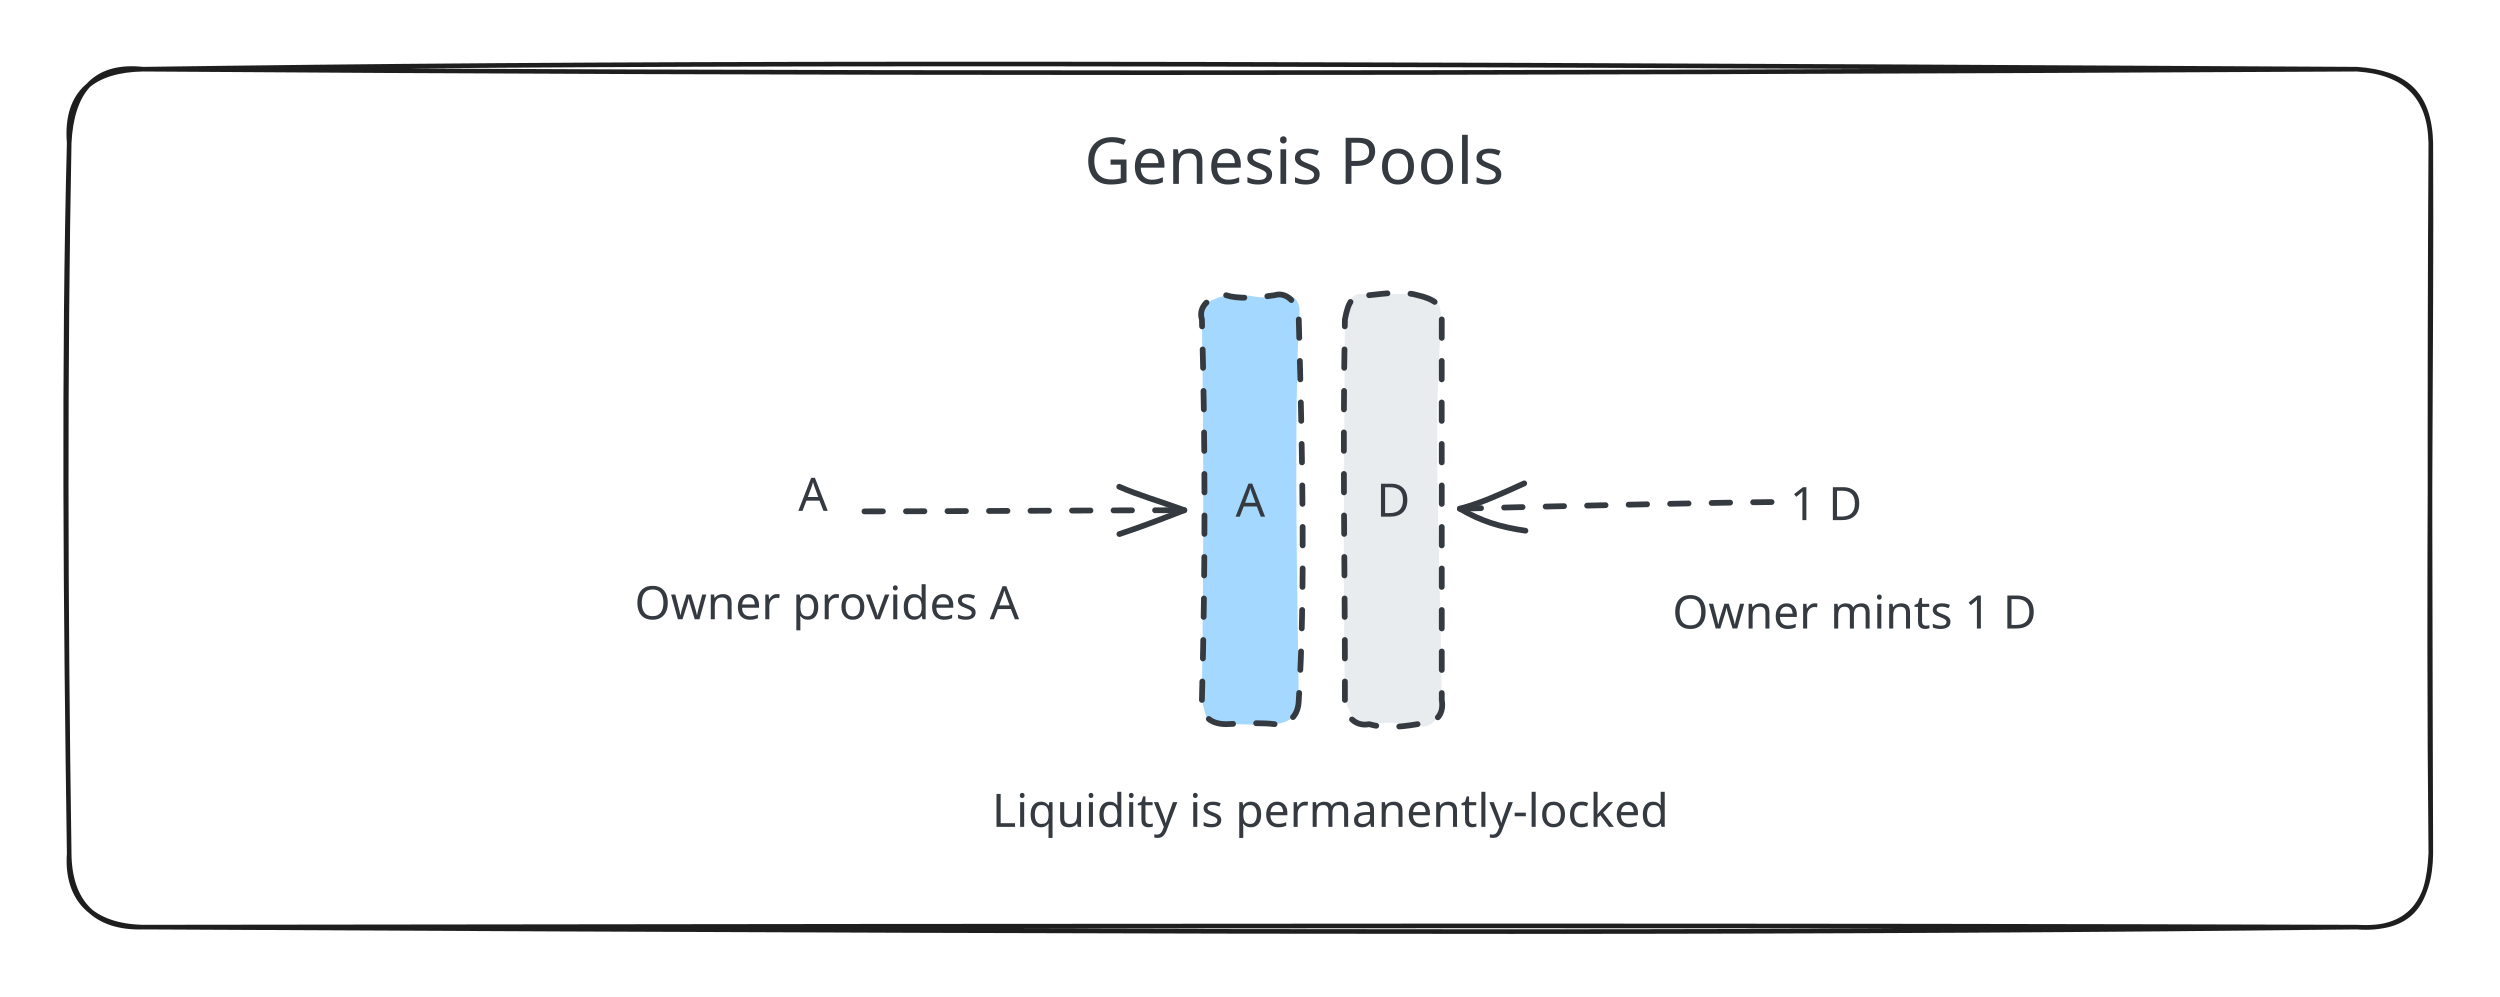
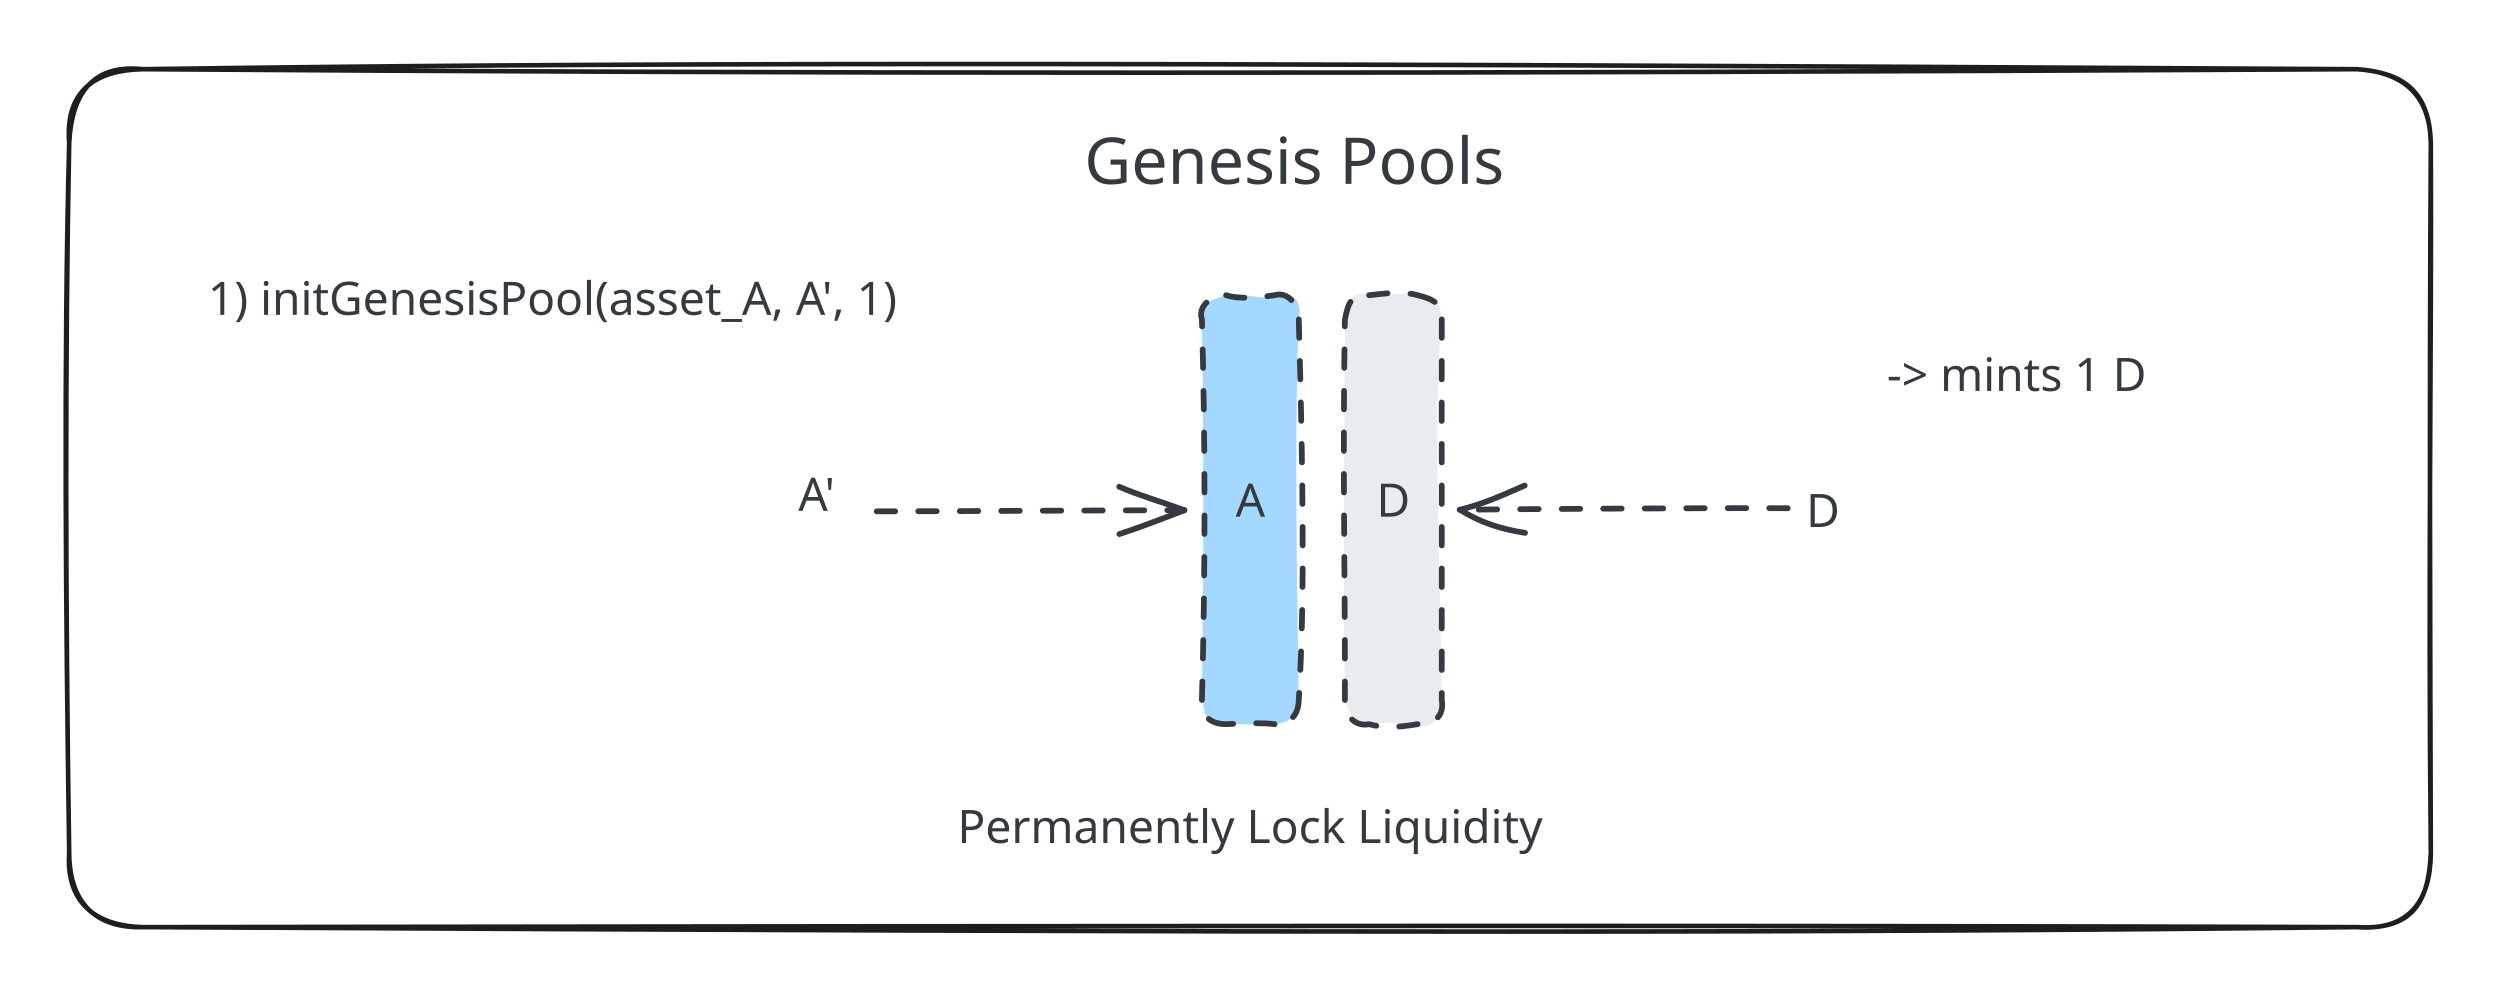
<svg xmlns="http://www.w3.org/2000/svg" version="1.1" viewBox="0 0 1084 432" width="2168" height="864">
  
-   eyJ2ZXJzaW9uIjoiMSIsImVuY29kaW5nIjoiYnN0cmluZyIsImNvbXByZXNzZWQiOnRydWUsImVuY29kZWQiOiJ4nNWa7VPaSFx1MDAxOMC/+1cw3NdK9/2l36xvtWrr1So33nRuXHUwMDE2spKUkMQkKPSm//ttXCKQXHUwMDEwSFx1MDAwNFxyysGMwu4m++zu83vewr87jUYzXHUwMDFlXHUwMDA3uvmh0dSjrnJcdTAwMWQrVFx1MDAwZs13Sfu9XHUwMDBlI8f3TFx1MDAxN0q/R/4w7KYj7ThcdTAwMGWiXHUwMDBm79+rIGj1nLjj+/1W11x1MDAxZjxepl090F5cdTAwMWOZgX+b743Gv+nf3ESh7sbK67k6vSDtyuaCgFx1MDAxN1u/+F46L+VcdTAwMTAgJCSaXHJwolx1MDAwMzNdrC3Te6vcSGc9SVNcdTAwMTN2Ru2A7l/dnzg/22B8fPfNfbjJZr11XFz3Mlx1MDAxZbupVJFvXHUwMDE2n/VFcej3dduxYnu6XHUwMDAzufbZVZaKbJ27LPSHPdvTUbJ8OGv1XHUwMDAz1XXicbo8MGt93INcdTAwMGaNrGVkvlx0XHUwMDAxW5BIKbGQjFxiQma9yfVI4IIo+77rh4kof2CCXHUwMDE1XHUwMDAxmSxcdTAwMWTV7feMQJ6VjdFSd/VtNuZhskCSrdDWTs+OXHUwMDEzWVx1MDAwNcvm0ukmQ0kghlx1MDAwMItM5mSG4MRKz/tHtrWhXHUwMDFh6JPkXHUwMDEyb+i6+e3xrMn2TPVcItNcZjxp+Z0tIVx1MDAxOX9Y1Ki8VuVO+8yjzNMy7HzuXHUwMDFmnz78o5D+OmjPljqngipcZv2H5qzn97vl951cdTAwMGWP9Siev9HjjPdXzEPX+ujgXHUwMDAy/tk53Vx1MDAxZt0415/ucredfMq2ZVx1MDAxOFjqUV0hR4JDQaVgOYV2XHUwMDFkr1/cM9fv9jNcct/JybtA1pycOagoK2VcblNAXHUwMDEwlGxlppavuU6mXG5X1YCUJC2cXCLFXHUwMDAx5UTSOaQwwy26XHUwMDExqCBtMZC8sICESY74XCJkiFx1MDAxNlx1MDAxOcNcdTAwMDJxXGIxqVx1MDAwMbG5jlx1MDAwNZYq1JJhY2jwXHUwMDFhaplJ5XvxpfMrOVx1MDAwNFx1MDAwNOZaj9TAccdzh5jqq9nBg+ZcXNOe6/RcdTAwMTK1bXaNqDqc0+jYMV5qNmDgWFbej3TNPMrxdHiyiv33Q6fneMr9viiGWbH+NDOErdwpdVSkk97UQFbS+Ghklvk4XCLKeCRMXHUwMDAwIDHLrP5TPHZ+Xn621Xnvglxcxp9HMDpcdTAwMWFcdTAwMWTY2+7jXHUwMDE4R1x1MDAxNT5cdTAwMGVzXlx1MDAxMGU9XHUwMDFjXHUwMDE1tcTtMlx1MDAxY7FcXOLkivhJw1x1MDAxZZUwM4g1Ojj0tIOrglx1MDAxMjFCSV5FV4UyilVcdTAwMTh/dDzL8Xrzgk2itUdcXFx1MDAwNu1fZ9S2XHUwMDE5PO3bXHUwMDBmXFxcdTAwMWNe7Z7I85zfM1x1MDAxOHeHiZSghSREWEpcdTAwMDEwNOZcbuXG9FSQqnhLiMT0QUhcYlx1MDAwMXKCSn7p2rOeXHUwMDE2yZcj11x1MDAxOVx1MDAxZUv/4vafb4dnVzd9cXi6XFwkYIJDbIyssbVcdTAwMThcdTAwMTPEXHUwMDAwXFyQalFcYldF8b4/XHUwMDE4OLHZ6lx1MDAwYt/x4uKWpnu3l6Bsa7Vw3mZcdTAwMTH5vlwi80Fyx/nAJfvUyKhIv8w+/3i3dHROf5PXLswu2Mn/X99cdTAwMWVhWGyd2iNBXHUwMDA0hShvsJ6yR9VR2HbaI1xiXHUwMDE4qzRIuGVcIjVpulx1MDAxMKdcZsmCZHWZp8zmZOFBi1x1MDAxMWjkMfxTZlx1MDAwMu9MsGlEjjiBRiSRndD2XHUwMDE4LMy4zHa6foM1XHUwMDFlWpbXPbj59lx1MDAwYqk/qYVYx1x1MDAxZd0tt1x1MDAwZVx1MDAxOEpcdFx0gIhI431IXHUwMDE28FZcdTAwMTiHlSxUdYwxb6EghJJSXHUwMDA0ubGewkSkXHUwMDBiMvD/tYHazalw8lpQ3jVcclZ1oVx1MDAwMJUmNeaYzVx1MDAwZed9+FNGq9rNbKfRXHUwMDEyUG6wUFBmpVYtXHUwMDE0XHUwMDE48Fx1MDAxOTM2YLtcblx1MDAwNU8l9Jf71+qGXe7ae90vey5cdTAwMWL9uneUfLpOsKn6wypcdTAwMTF+5X2nmFXYaCgg2HhcdTAwMDGCyTJWMVx1MDAxM5JyjFcv6i0/ozpZrb9cdTAwMDCBcYuKXHUwMDA0VUkxXHUwMDA3uWhqw1x1MDAwNVxi3DJcdTAwMWXHvISglEoglsC7WIBAxKhcdTAwMDZDb1p/QFx1MDAxMlG5hlZmUj2n/rC3ofrDXHUwMDEzbqVYf8iJUUf9oVxmRihJsXVKI6TE6CpnYvX6Q9xcdTAwMWTS/bbd63209tvkjnvRl2F3y12nWWCV64SbcZ1QiFx1MDAxNkmSZqPgiEG+XHUwMDA0RrxcdTAwMDCjSb5cdTAwMDBmjOFcdTAwMWFcblx1MDAxMs/HkZudenE5UMy1VuB4rI3ATtS48H03KkHT1bdxXHUwMDA1mLFcdTAwMWaUUTkndlx1MDAxMcGSqVfCXHUwMDEx0efhSEurgVx1MDAxNHCKXHUwMDExW+OJV3VcdGc7aWSEVCXfXGZcdTAwMTZEqSvdfo5vhEBcdTAwMTJcdTAwMDJcdTAwMDBcdTAwMDZcdTAwMWL3jm9cdTAwMThcdTAwMTEygZ+VtdfqezdcdTAwMDR4zT62MkUluNg4XHUwMDA1O6lBUMHY6mU1a9S+OXRPXHUwMDBmrlx1MDAwN72TT+fDs1x1MDAwM3kyXHUwMDFjbXfUi9F8nFx1MDAwYkV5lFx1MDAwYnXyriQ5XHUwMDBllVx1MDAxN1x1MDAwNSo0gCyhXHUwMDE5oMxsZO4052MnXHUwMDAwM4LSR67Z6NfNS9/8WTCC5dFcdTAwMWaEJkEhXHUwMDFjrK6W1Vx1MDAxNbjt9DdcdTAwMTDwaofzsmSszOFg2Fx1MDAwMih5JEIo50lpdLVkzGSHUNTyg4vn+5tcdTAwMTdUNlbwN2YrXHUwMDA0X0PtX+ZvYKPsafOGPM7chJvM61x1MDAxMCr1N5RDKlx0pKtXRM/vOmP7M4X9s+gjOTzvXHUwMDEz7Vx1MDAxZPe2XHUwMDFlbIQrwCawKEtNkSSlZlZcdTAwMDAgSebEPDvTXG6uXHSj5k1y9v5cctI6klT/Xo28r1x1MDAwZoaXxiB54NB4dVxuSyffKJFcdTAwMWNcdTAwMTRbp0RcIiRcdTAwMTBcdTAwMTdcdTAwMDKt7mqH36ObI3X915Fcbm60Ov7aicjX+y0nkvJKIHOBRq1AMmbO0cxKKDC5XGaVS0LDJalcdTAwMWRHUlwijElcck9Sn48kRZA96zdcdTAwMWUvQDJcYv17x9JR45VzsfLZN1x0JZal9Vx1MDAxNogoknCdtKzXPoJXPyO7e3RcdTAwMWVcZs8+fft5osbulkNpNK1cbkq5XHUwMDE5KJFELZzEv1x1MDAxYyOCoFjNTXIpqbGT9E3dpFx1MDAwMJK+nps8c+6GjmVcdTAwMGWz4USNQIdcdTAwMDPlXHUwMDE5Id3x7mSSV0V0ZWHWXCJ2Z5JcdTAwMTA0VVx1MDAxMFxcxma3m9Ns2lx1MDAxY69jTbYsXHUwMDEzrHnv6IeP1SWBnYklSJjTaXr+e+f3fyfFXHUwMDE2nSJ9
+   eyJ2ZXJzaW9uIjoiMSIsImVuY29kaW5nIjoiYnN0cmluZyIsImNvbXByZXNzZWQiOnRydWUsImVuY29kZWQiOiJ4nNWaa3PaRlx1MDAxN4C/+1cwvFx1MDAxZtrO2HTvl3zoXGYxTuLYTp04XHStO52MQGvYXCIkLFx0g93Jf393ZYzEReJi4VA8Y2Av2rO75znn7Fn+PahUqvH9QFVfVapq3HY87YbOqHpoy+9UXHUwMDE46cA3VSj5XHUwMDFlXHUwMDA1w7CdtOzG8SB69euvzmBQ6+i4XHUwMDE1XHUwMDA0vVo76D92U57qKz+OTMO/zPdK5d/kf2agULVjx+94KumQVKVjQcDnSz9cdTAwMDR+Mi7lXHUwMDEwICQkmjbQUcNcZlx1MDAxNyvX1N44XqTSXHUwMDFhW1SFrXFzQI+/3J3qf5rg/u3tJ290nY56oz3vKr73XHUwMDEyqaLATD6ti+Iw6KmmduPu01xuZMqnvVxcJ+qqTLcwXHUwMDE4drq+iuz04bQ0XHUwMDE4OG1cdTAwMWTfJ9NcdTAwMDPT0sc1eFVJS8bmm1x1MDAxMLBcdTAwMDaJlFx1MDAxMlx1MDAwYsmIIGRaa/sjgedEOVx1MDAwZbwgtKL8XHUwMDBmXHUwMDEz7Fx1MDAxMJDK0nLavY5cdTAwMTHId9M2Sqq2uknbjCZcdTAwMTMk6Vxmu0p3urGVVbB0LJUsMpRcdTAwMDRiXGKwSGW2I1xmTt1kv/9OlzZ0+urUdvGHnpddXHUwMDFl350sz5NepJqBJyXf0ynY9ifzXHUwMDFhldWqzG6f+5T5Soat9723Z6NvXHUwMDBlUr/3m9OpzqigXHUwMDEzhsGoOq35frj8uU/NYzWOZ1x1MDAxZvQ44t1cdTAwMTfmo6/qTeNcdTAwMTJ+bJ1cdTAwMWSPr/XXd7eZx04+pcsyXHUwMDFjuM6jukKOXHUwMDA0h4JKwTJcbu1pvze/Zl7Q7qVcdTAwMWF+kJF3gaxcdTAwMTk5M1BRlstcdTAwMTSmgCAo2dpMLZ9zmUzN9SpcdTAwMDEpSWo4QYpcdTAwMDPKiaQzSGGGa3QnUEFaY8C+sICESY74XCJkiM4zhlx1MDAwNeJcdTAwMTBiUlx1MDAwMmIzXHUwMDE1XHUwMDBiLFx1MDAxNaglw8bQ4Fxy1DKVKvDjK/1gN1x1MDAwMYGZ0jdOX3v3M5uY6KtZwUZ1pqju6Y5V22rbiKrCXHUwMDE5jY618VLTXHUwMDA2fe26WT/SNuM42lfh6Tr2P1xidUf7jvd5UVxmM2P1bmpcYmuZXWo5kbK1iYEspPHRyCzzcVx1MDAxNMyXPvFcYlx1MDAwNVx1MDAxMVQwJFKzv1xuyNY/V++7zkXnklxcxe/HMHozbnT33ckxzmuGXGIpXHQlRFxuJGeJ5KwmXHUwMDA1XHUwMDA2iFxiRCWF9Hk+z6GuuFmGJ8Y1xqW1XHUwMDBiZlxmYFx1MDAxMF3EXHUwMDEz1CSXXGJjKCDmxlZn3e8jrtKwSiVM+5boXHUwMDEw0WqHmFx1MDAwYjFiXHUwMDAwXCKEWFal14U4ip0wfq19V/udWcEm0d0jXv3mwzntdlx1MDAxOTzrdUdcXJx8OTqVXHUwMDE3XHUwMDE5P2mwb1x1MDAwZqNkXHUwMDE1kYRcYkspgFlJxFGmTcdcdTAwMTlYkUlNXGJrKiEkhFx1MDAwMDlBKzt15burRVxu5NjTw7cyuLz59unk/Mt1T5ycLVx1MDAxN1x0mGBcdTAwMTJcdTAwMWKjbGwzxsQu14JUi0J4Tlx1MDAxNFx1MDAxZlx1MDAwN/2+js1SX1x1MDAwNtqP55c0Wbu6Rb+rnIX9NpPI1s3biIF94mygk36qpFx1MDAxMCVfpp//Plxc2jpfv+3raFG101x1MDAwN1x1MDAxZWTfN7dvMjeGN6aBIIE2sW/FYd1+2jdzisFcdTAwMDVRvDVwlFx1MDAwMFxmoNlcdTAwMWFcdTAwMDRI5sxTqoEjqbXKWDRioniCKJeAXHUwMDE4T5NcdTAwMWR7XHUwMDEy5CNOIENSiL2zaZRzgnnqjMu3afdD1/XbjetPXHUwMDBmyPlIXcRa3fHtclx1MDAwM4KhlJBcdTAwMTgrSyTj9t9cdTAwMWH2Yy0jVlx1MDAxY7bMXHUwMDFhMVxioaRcdTAwMTRBblxmrDBB7oJcZvw/bcOOMjqcdFjQ3lxyjVZx8lx1MDAwMeVcdTAwMWWUzD6bJc76+VV2q9hcdTAwMTXtp91cdTAwMTJQ7jD5kGen1k0+mD1nzJxO9iv5sCpJcHX81blmV0fdevtD3WPjhzvtyNW5h13lNNY5NFx1MDAxND73XHSzgtOjXHQpwM6TXHUwMDFhTOaxipmQlGO8fqJw+Vx1MDAxZZXJavlJXHJcdTAwMTPdUWFRlVx1MDAxNHNjXGZnI4zdJTVMYFx1MDAwM21QKVx1MDAwNKVUXHUwMDAysVx1MDAwNN7FpFx1MDAwNlwiRjVcdTAwMTj6oTlcciTNaXKb0GGrnEZ9RzmNXHUwMDE1bmU+p5FcdTAwMTGjjJxGXHUwMDFljMYp54b8lFx1MDAxOF3lbIOQP25cdTAwMGbpcbPb6bx2j5vklvvRh2F7z12nmWCR64Q7ymFcYlEj9mBtXHUwMDE0XHUwMDFjMciXwIhcdTAwMTdghFxiXHUwMDAyzFx1MDAxOMMlJC22x5GblXp2ilHMlFx1MDAxNuD4Vlx1MDAxOYF1VLlcZlx1MDAwMi/KQdNTN3FcdTAwMDGYcTDIo3JG7HlcdTAwMDRzhl5cdTAwMGJHRLfDkeY6RyFcdTAwMTHilGb0eVx1MDAxNY3FaZ79pJFcdTAwMTFSdP5mcE6UsmisXHUwMDExYrNYXHUwMDE0XHUwMDEzQLnhcVx1MDAxZN9cYoG0vTDYuXf8QVx1MDAxMeEkXHUwMDE1+XL3XHT1n16W8Ox4ZXjZwkNqJqkzh7ZNQ1DBWGpcdTAwMTRXoe2Om9cn3lnja79z+u5ieN6Qp8Pxfse9XHUwMDE4zUa6UOTHuVDZv0KW49Dxo4FcdTAwMTNcdTAwMWFElvBcZlBqOFKHmvGyXHUwMDEzhFx1MDAxOUHJRW7a+mVPpj/8hlx1MDAxOWGRp5VQMmOFXHUwMDAxRevHf8VJuP30OFx1MDAxMFx1MDAxNP5wXHUwMDAzZ6gs1eVsdceMzPlcdTAwMTCKUn7Gsb3HeUZuY6XHeUxcdTAwMTRvovbP8zh5N9g7cjgl31TnUs1zL6o5XHUwMDA2jCFcdTAwMDHWh/rm9cfPonPRXHUwMDE41Vx1MDAxZiD4cOHoP/8waO051Fx1MDAxMLJcIqiBnJOlJKghr1x1MDAxMXtcdTAwMWSKMTXGXHUwMDEzL7mYXmRaXCJcdTAwMDE5pKxcdTAwMDRcdTAwMWa05aHOUsdcdCVZ3dwpdUe/Vfr2sqFcdTAwMDIrL1xm4PKRd8lcIuG5XHUwMDFlllwiXG5cYpVcdTAwMWLkO1sklkHzWktwhX7/XFxcdTAwMWZqRc7dPWdcdTAwMTGLwlx1MDAwNFx1MDAwYmdzopSDXCJGsEaMhzXhi1x1MDAwNFxikyXx4LJcdTAwMTNcdTAwMWTg9rpo9/614MyFXHUwMDEwI+zl8p3wl4r2dTxJdthcXMfPTlx1MDAxNKn4W/2wUv/psFx1MDAwMn95WUI3kWeX3FKSn1x1MDAxOUVSXHUwMDEySND6qVx1MDAxOO427kbX3bt71ManPf6O1Y/x+Z5zy2HRTyEoeN41RVx1MDAxZbeIslx1MDAxYUNcdTAwMDCYd0w4o2u5UHPeXHUwMDEz0GBO0+X5XHUwMDAx3Fx1MDAxYadcdTAwMGa2+tnWVtxeqrDv+EYu775ybp5bOde3Q+3qbGz2XHUwMDEyvK4jx0acXHUwMDFlTM5cdTAwMDdVZzC4is1cdTAwMWFXn1x1MDAwZddmU7U7WahUpuqdVqPXxVx1MDAxOYKDXHT/ljSVnNa/XHUwMDFmfP8/XHUwMDAxXHUwMDA1J3MifQ==
  <defs>
    <style class="style-fonts">
      @font-face {
        font-family: "Virgil";
        src: url("https://unpkg.com/@excalidraw/excalidraw@undefined/dist/excalidraw-assets/Virgil.woff2");
      }
      @font-face {
        font-family: "Cascadia";
        src: url("https://unpkg.com/@excalidraw/excalidraw@undefined/dist/excalidraw-assets/Cascadia.woff2");
      }
      @font-face {
        font-family: "Assistant";
        src: url("https://unpkg.com/@excalidraw/excalidraw@undefined/dist/excalidraw-assets/Assistant-Regular.woff2");
      }
    </style>
  </defs>
  <rect x="0" y="0" width="1084" height="432" fill="transparent" />
  <g stroke-linecap="round" transform="translate(583.15 128) rotate(0 21 93)">
    <path d="M10.5 0 C19.25 -0.58, 25.5 -0.9, 31.5 0 C40.85 -0.91, 41.11 3.37, 42 10.5 C37.9 55.37, 41.27 107.84, 42 175.5 C41.88 184.62, 35.34 189.09, 31.5 186 C26.15 186.54, 22.7 184.39, 10.5 186 C5.25 188.86, 2.07 180.84, 0 175.5 C-0.91 116.33, -0.21 60.53, 0 10.5 C-0.11 6.14, 1.51 -3.06, 10.5 0" stroke="none" stroke-width="0" fill="#e9ecef" />
    <path d="M10.5 0 C16.88 -0.68, 25.17 -1.88, 31.5 0 M31.5 0 C38.12 1.44, 43.8 4.81, 42 10.5 M42 10.5 C41.9 54.78, 42.08 101.11, 42 175.5 M42 175.5 C43.14 182.06, 39.13 186.37, 31.5 186 M31.5 186 C23.02 187.39, 16.89 187.8, 10.5 186 M10.5 186 C3.54 187.44, -0.8 180.58, 0 175.5 M0 175.5 C0.11 121.42, -1.09 70.39, 0 10.5 M0 10.5 C1.56 2.41, 3.38 -0.77, 10.5 0" stroke="#343a40" stroke-width="2.5" fill="none" stroke-dasharray="8 10" />
  </g>
  <g transform="translate(596.35 208.5) rotate(0 7.8 12.5)">
    <text x="7.8" y="0" font-family="Virgil, Segoe UI Emoji" font-size="20px" fill="#343a40" text-anchor="middle" style="white-space: pre;" direction="ltr" dominant-baseline="text-before-edge">D</text>
  </g>
  <g stroke-linecap="round">
-     <g transform="translate(374.15 222) rotate(0 69.5 -0.5)">
-       <path d="M0.68 -0.26 C23.89 -0.23, 116.3 -0.79, 139.38 -0.78" stroke="#343a40" stroke-width="2.5" fill="none" stroke-dasharray="8 10" />
+     <g transform="translate(379.47 221.983) rotate(0 66.84 -0.4896166)">
+       <path d="M0.68 -0.26 C23.01 -0.23, 111.87 -0.77, 134.06 -0.76" stroke="#343a40" stroke-width="2.5" fill="none" stroke-dasharray="8 10" />
    </g>
-     <g transform="translate(374.15 222) rotate(0 69.5 -0.5)">
-       <path d="M111.22 9.57 C119.58 6.84, 129.1 3.22, 139.38 -0.78" stroke="#343a40" stroke-width="2.5" fill="none" />
+     <g transform="translate(379.47 221.983) rotate(0 66.84 -0.4896166)">
+       <path d="M105.9 9.59 C114.26 6.86, 123.78 3.24, 134.06 -0.76" stroke="#343a40" stroke-width="2.5" fill="none" />
    </g>
-     <g transform="translate(374.15 222) rotate(0 69.5 -0.5)">
-       <path d="M111.15 -10.95 C119.37 -7.33, 128.91 -4.6, 139.38 -0.78" stroke="#343a40" stroke-width="2.5" fill="none" />
+     <g transform="translate(379.47 221.983) rotate(0 66.84 -0.4896166)">
+       <path d="M105.83 -10.93 C114.05 -7.31, 123.59 -4.58, 134.06 -0.76" stroke="#343a40" stroke-width="2.5" fill="none" />
    </g>
  </g>
  <mask />
  <g stroke-linecap="round">
-     <g transform="translate(768.15 218.86) rotate(0 -68 1.320922)">
-       <path d="M0.01 -1.17 C-22.54 -1.02, -112.68 1.07, -135.16 1.71" stroke="#343a40" stroke-width="2.5" fill="none" stroke-dasharray="8 10" />
+     <g transform="translate(775.15 221.5403) rotate(0 -71.5 0.2097213)">
+       <path d="M0.01 -1.17 C-23.71 -1.39, -118.51 -0.79, -142.16 -0.52" stroke="#343a40" stroke-width="2.5" fill="none" stroke-dasharray="8 10" />
    </g>
-     <g transform="translate(768.15 218.86) rotate(0 -68 1.320922)">
-       <path d="M-107.24 -9.26 C-117.8 -4.46, -126.09 -0.64, -135.16 1.71" stroke="#343a40" stroke-width="2.5" fill="none" />
+     <g transform="translate(775.15 221.5403) rotate(0 -71.5 0.2097213)">
+       <path d="M-114.06 -11.01 C-124.68 -6.35, -133.02 -2.69, -142.16 -0.52" stroke="#343a40" stroke-width="2.5" fill="none" />
    </g>
-     <g transform="translate(768.15 218.86) rotate(0 -68 1.320922)">
-       <path d="M-106.72 11.26 C-117.58 9.68, -126.03 7.12, -135.16 1.71" stroke="#343a40" stroke-width="2.5" fill="none" />
+     <g transform="translate(775.15 221.5403) rotate(0 -71.5 0.2097213)">
+       <path d="M-113.89 9.51 C-124.7 7.79, -133.09 5.08, -142.16 -0.52" stroke="#343a40" stroke-width="2.5" fill="none" />
    </g>
  </g>
  <mask />
  <g stroke-linecap="round" transform="translate(521.15 128) rotate(0 21 93)">
    <path d="M10.5 0 C19.67 -1.63, 24.5 2.8, 31.5 0 C40.57 -1.66, 43.46 3.04, 42 10.5 C40.34 52.28, 40.82 101.85, 42 175.5 C40.01 179.44, 41.9 184.97, 31.5 186 C23.61 186.52, 20.82 185.94, 10.5 186 C3.11 187.66, 1.95 184.64, 0 175.5 C0.5 131.31, 1.04 80.54, 0 10.5 C-0.14 3.83, 2.38 2.38, 10.5 0" stroke="none" stroke-width="0" fill="#a5d8ff" />
    <path d="M10.5 0 C15.25 1.65, 23.16 1.29, 31.5 0 M31.5 0 C37.7 -1.92, 42.36 5.25, 42 10.5 M42 10.5 C43.63 70.6, 44.84 129.94, 42 175.5 M42 175.5 C41.88 181.73, 38.56 186.03, 31.5 186 M31.5 186 C26.86 185.42, 21 185.46, 10.5 186 M10.5 186 C3 185.93, -0.25 181.97, 0 175.5 M0 175.5 C1.55 119.1, 1.45 61.07, 0 10.5 M0 10.5 C-1.75 5.22, 3.14 0.18, 10.5 0" stroke="#343a40" stroke-width="2.5" fill="none" stroke-dasharray="8 10" />
  </g>
  <g transform="translate(535.59 208.5) rotate(0 6.56 12.5)">
    <text x="6.56" y="0" font-family="Virgil, Segoe UI Emoji" font-size="20px" fill="#343a40" text-anchor="middle" style="white-space: pre;" direction="ltr" dominant-baseline="text-before-edge">A</text>
  </g>
  <g transform="translate(470.15 58) rotate(0 94.21999 17.5)">
    <text x="0" y="0" font-family="Virgil, Segoe UI Emoji" font-size="28px" fill="#343a40" text-anchor="start" style="white-space: pre;" direction="ltr" dominant-baseline="text-before-edge">Genesis Pools</text>
  </g>
-   <g transform="translate(346.15 206) rotate(0 6.56 12.5)">
-     <text x="0" y="0" font-family="Virgil, Segoe UI Emoji" font-size="20px" fill="#343a40" text-anchor="start" style="white-space: pre;" direction="ltr" dominant-baseline="text-before-edge">A</text>
+   <g transform="translate(346.15 206) rotate(0 9.22 12.5)">
+     <text x="0" y="0" font-family="Virgil, Segoe UI Emoji" font-size="20px" fill="#343a40" text-anchor="start" style="white-space: pre;" direction="ltr" dominant-baseline="text-before-edge">A'</text>
  </g>
  <g stroke-linecap="round" transform="translate(30 30) rotate(0 512 186)">
    <path d="M32 0 C228.16 -2.74, 422.63 -3.22, 992 0 M32 0 C312.04 1.95, 592.14 2.1, 992 0 M992 0 C1012.96 1.32, 1023.64 11.93, 1024 32 M992 0 C1012.71 1.5, 1023.42 10.1, 1024 32 M1024 32 C1024.44 121.93, 1022.71 214.52, 1024 340 M1024 32 C1023.29 146.7, 1023.8 260.23, 1024 340 M1024 340 C1023.83 361.65, 1013.65 373.69, 992 372 M1024 340 C1022.99 362.45, 1015.16 373.32, 992 372 M992 372 C747.93 371.22, 503.7 371.38, 32 372 M992 372 C772.44 374.48, 553.7 374.7, 32 372 M32 372 C10.22 371.52, -1.42 360.19, 0 340 M32 372 C11.17 372.63, 0.13 361.08, 0 340 M0 340 C-1.51 234.16, -2.5 127.65, 0 32 M0 340 C-1.62 232.34, -1.81 125.02, 0 32 M0 32 C-1.88 9.31, 11.43 0.36, 32 0 M0 32 C1.1 9.82, 10.81 -2.29, 32 0" stroke="#1e1e1e" stroke-width="2" fill="none" />
  </g>
-   <g transform="translate(776.15 210) rotate(0 15.51 12.5)">
-     <text x="0" y="0" font-family="Virgil, Segoe UI Emoji" font-size="20px" fill="#343a40" text-anchor="start" style="white-space: pre;" direction="ltr" dominant-baseline="text-before-edge">1 D</text>
+   <g transform="translate(783.15 213) rotate(0 7.8 12.5)">
+     <text x="0" y="0" font-family="Virgil, Segoe UI Emoji" font-size="20px" fill="#343a40" text-anchor="start" style="white-space: pre;" direction="ltr" dominant-baseline="text-before-edge">D</text>
  </g>
-   <g transform="translate(725.15 257) rotate(0 77.57001 12.5)">
-     <text x="0" y="0" font-family="Virgil, Segoe UI Emoji" font-size="20px" fill="#343a40" text-anchor="start" style="white-space: pre;" direction="ltr" dominant-baseline="text-before-edge">Owner mints 1 D</text>
+   <g transform="translate(818.15 154) rotate(0 58.74 12.5)">
+     <text x="0" y="0" font-family="Virgil, Segoe UI Emoji" font-size="20px" fill="#343a40" text-anchor="start" style="white-space: pre;" direction="ltr" dominant-baseline="text-before-edge">-&gt; mints 1 D</text>
  </g>
-   <g transform="translate(275.15 253) rotate(0 83.13 12.5)">
-     <text x="0" y="0" font-family="Virgil, Segoe UI Emoji" font-size="20px" fill="#343a40" text-anchor="start" style="white-space: pre;" direction="ltr" dominant-baseline="text-before-edge">Owner provides A</text>
+   <g transform="translate(90.14999 121) rotate(0 160.73 12.5)">
+     <text x="0" y="0" font-family="Virgil, Segoe UI Emoji" font-size="20px" fill="#343a40" text-anchor="start" style="white-space: pre;" direction="ltr" dominant-baseline="text-before-edge">1) initGenesisPool(asset_A, A', 1)</text>
  </g>
-   <g transform="translate(430.15 343) rotate(0 146.16 12.5)">
-     <text x="0" y="0" font-family="Virgil, Segoe UI Emoji" font-size="20px" fill="#343a40" text-anchor="start" style="white-space: pre;" direction="ltr" dominant-baseline="text-before-edge">Liquidity is permanently-locked</text>
+   <g transform="translate(415.15 350) rotate(0 128.31 12.5)">
+     <text x="0" y="0" font-family="Virgil, Segoe UI Emoji" font-size="20px" fill="#343a40" text-anchor="start" style="white-space: pre;" direction="ltr" dominant-baseline="text-before-edge">Permanently Lock Liquidity</text>
  </g>
</svg>
